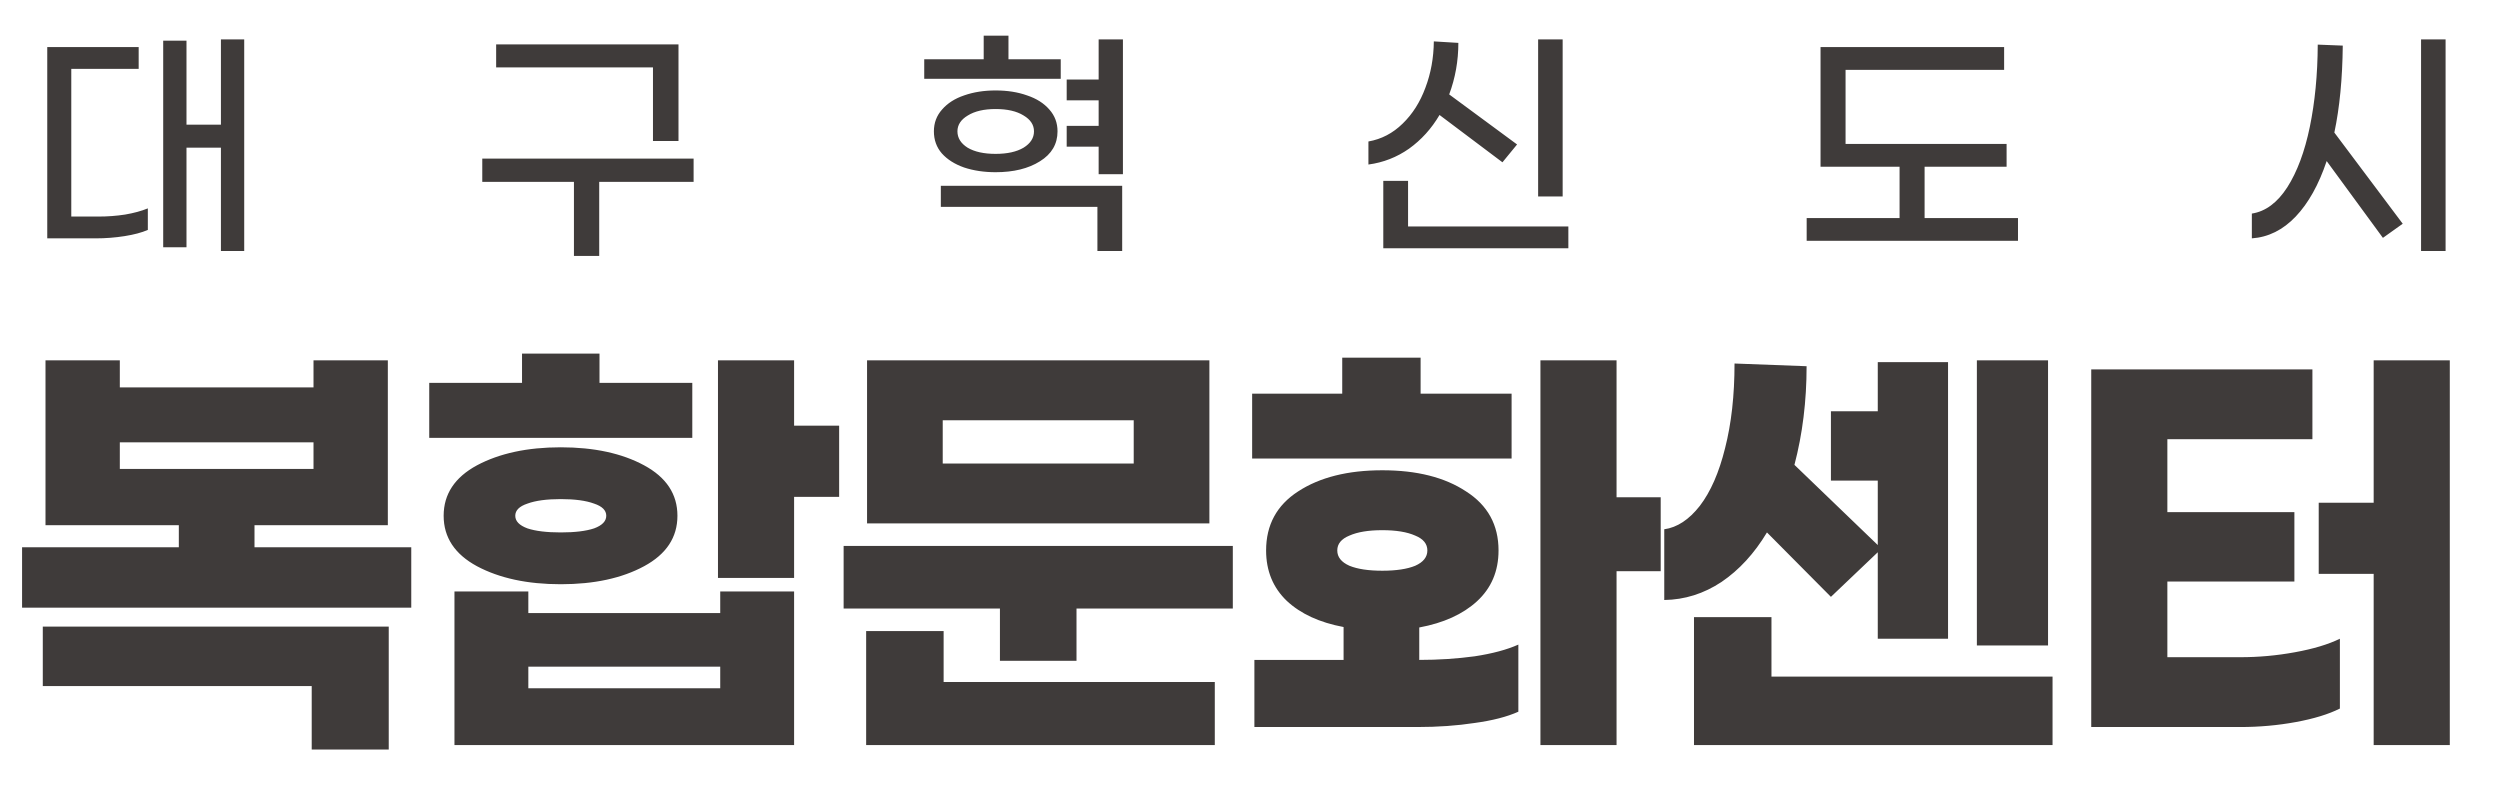
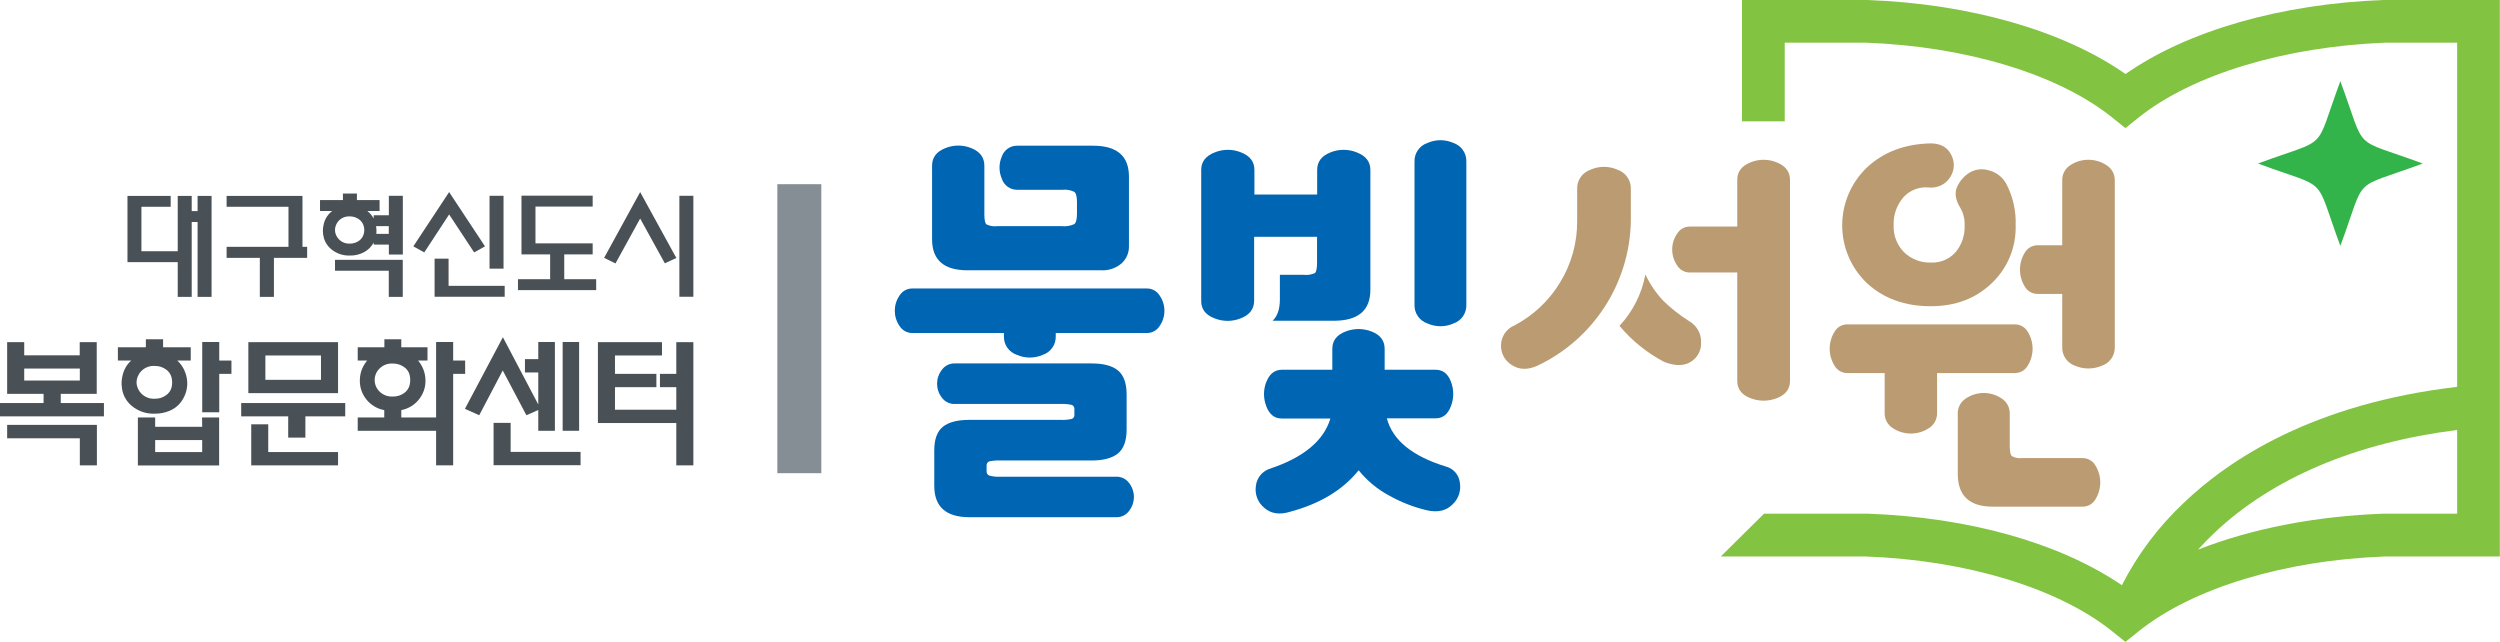
- <svg xmlns="http://www.w3.org/2000/svg" width="111" height="36" viewBox="0 0 111 36" fill="none">
-   <path d="M10.843 1.75V11.144H9.809V6.557H8.28V10.979H7.246V1.805H8.28V5.534H9.809V1.75H10.843ZM4.375 9.615C4.778 9.615 5.17 9.586 5.552 9.527C5.941 9.461 6.278 9.369 6.564 9.252V10.209C6.293 10.326 5.948 10.418 5.53 10.484C5.112 10.55 4.686 10.583 4.254 10.583H2.098V2.091H6.157V3.059H3.165V9.615H4.375ZM28.992 2.993H22.029V1.97H30.125V6.26H28.992V2.993ZM30.796 8.075H26.605V11.364H25.483V8.075H21.413V7.041H30.796V8.075ZM47.097 3.499H41.036V2.63H43.676V1.585H44.776V2.63H47.097V3.499ZM49.858 1.75V7.734H48.78V6.513H47.361V5.589H48.78V4.456H47.361V3.532H48.78V1.75H49.858ZM44.204 7.646C43.691 7.646 43.225 7.576 42.807 7.437C42.389 7.29 42.059 7.081 41.817 6.81C41.582 6.539 41.465 6.212 41.465 5.831C41.465 5.457 41.586 5.134 41.828 4.863C42.07 4.584 42.396 4.375 42.807 4.236C43.225 4.089 43.691 4.016 44.204 4.016C44.725 4.016 45.19 4.089 45.601 4.236C46.019 4.375 46.349 4.584 46.591 4.863C46.833 5.134 46.954 5.457 46.954 5.831C46.954 6.396 46.694 6.839 46.173 7.162C45.66 7.485 45.003 7.646 44.204 7.646ZM44.204 4.841C43.691 4.841 43.28 4.936 42.972 5.127C42.664 5.31 42.51 5.545 42.51 5.831C42.51 6.124 42.66 6.366 42.961 6.557C43.269 6.74 43.683 6.832 44.204 6.832C44.725 6.832 45.139 6.74 45.447 6.557C45.755 6.366 45.909 6.124 45.909 5.831C45.909 5.545 45.755 5.31 45.447 5.127C45.139 4.936 44.725 4.841 44.204 4.841ZM41.773 8.251H49.825V11.144H48.725V9.186H41.773V8.251ZM69.382 8.724H68.293V1.75H69.382V8.724ZM63.915 5.105C63.556 5.714 63.105 6.212 62.562 6.601C62.019 6.982 61.418 7.217 60.758 7.305V6.282C61.337 6.179 61.843 5.915 62.276 5.49C62.716 5.065 63.053 4.533 63.288 3.895C63.53 3.257 63.655 2.571 63.662 1.838L64.751 1.904C64.751 2.703 64.615 3.466 64.344 4.192L67.358 6.414L66.709 7.206L63.915 5.105ZM69.635 10.055V11.023H61.418V8.031H62.518V10.055H69.635ZM89.599 9.681V10.693H80.216V9.681H84.341V7.404H80.832V2.091H88.983V3.103H81.943V6.392H89.093V7.404H85.452V9.681H89.599ZM108.584 1.75V11.144H107.495V1.75H108.584ZM104.019 2.025C104.004 3.492 103.88 4.779 103.645 5.886L106.681 9.934L105.801 10.561L103.304 7.151C102.952 8.2 102.494 9.021 101.929 9.615C101.364 10.209 100.715 10.532 99.982 10.583V9.483C100.591 9.388 101.115 8.999 101.555 8.317C101.995 7.628 102.329 6.733 102.556 5.633C102.783 4.533 102.901 3.316 102.908 1.981L104.019 2.025Z" fill="#3F3B3A" />
-   <path d="M18.26 24.3V26.98H0.98V24.3H7.94V23.32H2.02V16H5.32V17.2H13.92V16H17.22V23.32H11.3V24.3H18.26ZM5.32 20.82H13.92V19.64H5.32V20.82ZM1.9 27.82H17.26V33.28H13.84V30.46H1.9V27.82ZM30.738 19.44H19.058V17H23.178V15.7H26.618V17H30.738V19.44ZM37.258 22.06H35.258V25.66H31.878V16H35.258V18.9H37.258V22.06ZM24.898 25.94C23.418 25.94 22.178 25.673 21.178 25.14C20.192 24.607 19.698 23.86 19.698 22.9C19.698 21.94 20.192 21.193 21.178 20.66C22.178 20.127 23.418 19.86 24.898 19.86C26.378 19.86 27.612 20.127 28.598 20.66C29.585 21.193 30.078 21.94 30.078 22.9C30.078 23.86 29.585 24.607 28.598 25.14C27.612 25.673 26.378 25.94 24.898 25.94ZM24.898 22.16C24.272 22.16 23.778 22.227 23.418 22.36C23.058 22.48 22.878 22.66 22.878 22.9C22.878 23.14 23.058 23.327 23.418 23.46C23.778 23.58 24.272 23.64 24.898 23.64C25.525 23.64 26.018 23.58 26.378 23.46C26.738 23.327 26.918 23.14 26.918 22.9C26.918 22.66 26.738 22.48 26.378 22.36C26.018 22.227 25.525 22.16 24.898 22.16ZM31.978 26.26H35.258V33.08H20.178V26.26H23.458V27.22H31.978V26.26ZM31.978 30.56V29.6H23.458V30.56H31.978ZM53.697 23.24H38.497V16H53.697V23.24ZM50.337 18.66H41.857V20.58H50.337V18.66ZM54.737 24.24V27.02H47.797V29.34H44.397V27.02H37.457V24.24H54.737ZM41.897 30.28H53.937V33.08H38.457V28.02H41.897V30.28ZM67.115 20.36H55.595V17.48H59.595V15.88H63.075V17.48H67.115V20.36ZM73.735 25.36H71.775V33.08H68.395V16H71.775V22.08H73.735V25.36ZM63.015 29.3C63.868 29.3 64.688 29.247 65.475 29.14C66.261 29.02 66.908 28.847 67.415 28.62V31.6C66.908 31.827 66.261 31.993 65.475 32.1C64.688 32.22 63.842 32.28 62.935 32.28H55.695V29.3H59.655V27.84C58.588 27.64 57.748 27.253 57.135 26.68C56.522 26.093 56.215 25.347 56.215 24.44C56.215 23.307 56.688 22.433 57.635 21.82C58.595 21.193 59.842 20.88 61.375 20.88C62.908 20.88 64.148 21.193 65.095 21.82C66.055 22.433 66.535 23.307 66.535 24.44C66.535 25.36 66.215 26.113 65.575 26.7C64.948 27.273 64.095 27.66 63.015 27.86V29.3ZM59.375 24.44C59.375 24.733 59.555 24.96 59.915 25.12C60.275 25.267 60.761 25.34 61.375 25.34C61.988 25.34 62.475 25.267 62.835 25.12C63.195 24.96 63.375 24.733 63.375 24.44C63.375 24.147 63.195 23.927 62.835 23.78C62.475 23.62 61.988 23.54 61.375 23.54C60.761 23.54 60.275 23.62 59.915 23.78C59.555 23.927 59.375 24.147 59.375 24.44ZM90.933 28.66H87.773V16H90.933V28.66ZM78.453 23.64C77.893 24.573 77.22 25.307 76.433 25.84C75.647 26.36 74.8 26.627 73.893 26.64V23.5C74.466 23.42 74.993 23.073 75.473 22.46C75.953 21.833 76.326 20.98 76.593 19.9C76.873 18.807 77.013 17.553 77.013 16.14L80.213 16.26C80.213 17.807 80.033 19.267 79.673 20.64L83.373 24.2V21.34H81.293V18.26H83.373V16.08H86.493V28.36H83.373V24.52L81.293 26.5L78.453 23.64ZM91.133 30.04V33.08H75.213V27.4H78.653V30.04H91.133ZM108.771 16V33.08H105.391V25.48H102.951V22.32H105.391V16H108.771ZM99.471 29.18C100.285 29.18 101.091 29.107 101.891 28.96C102.705 28.813 103.371 28.613 103.891 28.36V31.46C103.385 31.713 102.731 31.913 101.931 32.06C101.131 32.207 100.311 32.28 99.471 32.28H92.851V16.4H102.671V19.5H96.231V22.74H101.871V25.82H96.231V29.18H99.471Z" fill="#3F3B3A" />
+ <svg xmlns="http://www.w3.org/2000/svg" id="레이어_1" data-name="레이어 1" viewBox="0 0 625.43 160.58">
+   <defs>
+     <style>.cls-1{fill:#82c341;}.cls-2{fill:#33b44a;}.cls-3{fill:#ba9b72;}.cls-4{fill:#0065b2;}.cls-5{fill:#495156;}.cls-6{fill:#858e94;}</style>
+   </defs>
+   <path class="cls-1" d="M705.07,217.32h-.19c-25.61.92-49.12,7.67-64.62,18.52-15.5-10.85-39-17.6-64.65-18.52h-31.3v30.36H555V228h20.3c25.1.91,48.12,7.89,61.58,18.68l3.35,2.68,3.35-2.68C657.07,235.93,680.09,229,705.16,228h18.06V314.1c-35.9,4.18-57.06,18.13-68.5,29.12a75,75,0,0,0-15.37,20.5c-15.69-10.63-38.27-17-63.74-17.9H549.83L539,356.54h36.3c25.1.91,48.12,7.9,61.58,18.68l3.35,2.68,3.35-2.68c13.46-10.78,36.48-17.77,61.55-18.68h28.77V217.32Zm18.15,107.57v20.93H704.88c-17,.61-33,3.72-46.48,9,1.32-1.47,2.71-2.9,4.16-4.26C677,336.91,697.93,328.05,723.22,324.89Z" transform="translate(-108.51 -217.32)" />
+   <path class="cls-2" d="M694,278.84c-6.75-18.22-2.39-13.86-20.61-20.61,18.22-6.75,13.86-2.39,20.61-20.61,6.75,18.22,2.39,13.86,20.61,20.61C696.37,265,700.73,260.62,694,278.84Z" transform="translate(-108.51 -217.32)" />
+   <path class="cls-3" d="M498.87,287.86a29.1,29.1,0,0,1-11.49,10.87,5.45,5.45,0,0,0-3.36,4.89,5.59,5.59,0,0,0,2.67,5c1.82,1.21,3.95,1.29,6.37.22a40.81,40.81,0,0,0,23.44-36.17V264.6a4.92,4.92,0,0,0-3.36-4.83,8.26,8.26,0,0,0-6.71,0,4.92,4.92,0,0,0-3.36,4.83v8.08A28.94,28.94,0,0,1,498.87,287.86Z" transform="translate(-108.51 -217.32)" />
+   <path class="cls-3" d="M524.58,292.53a25.53,25.53,0,0,1-4.44-6.54,25.73,25.73,0,0,1-6.48,12.85,37,37,0,0,0,11.14,9q4,1.59,6.6.06a5.36,5.36,0,0,0,2.67-4.9,5.87,5.87,0,0,0-2.9-5.29A38.9,38.9,0,0,1,524.58,292.53Z" transform="translate(-108.51 -217.32)" />
+   <path class="cls-3" d="M546.42,316.93a9,9,0,0,0,6.6,0c2.19-.83,3.3-2.28,3.3-4.32V262.32c0-2-1.11-3.5-3.3-4.37a8.58,8.58,0,0,0-6.6,0q-3.3,1.31-3.3,4.37V274H531.29a3.69,3.69,0,0,0-3.24,1.82,7,7,0,0,0,0,7.85,3.67,3.67,0,0,0,3.24,1.82h11.83v27.08C543.12,314.65,544.22,316.1,546.42,316.93Z" transform="translate(-108.51 -217.32)" />
+   <path class="cls-3" d="M567.44,300.35a8,8,0,0,0,0,8.42,3.66,3.66,0,0,0,3.24,1.88H580v9.89a4.39,4.39,0,0,0,2,3.87,8.26,8.26,0,0,0,9.11,0,4.39,4.39,0,0,0,2-3.87v-9.89h19.46a3.69,3.69,0,0,0,3.24-1.88,8,8,0,0,0,0-8.42,3.69,3.69,0,0,0-3.24-1.88h-42A3.66,3.66,0,0,0,567.44,300.35Z" transform="translate(-108.51 -217.32)" />
+   <path class="cls-3" d="M600,273.67a9.78,9.78,0,0,1-2.28,6.77,7.78,7.78,0,0,1-6.14,2.56,9.17,9.17,0,0,1-6.71-2.56,9,9,0,0,1-2.62-6.77,10,10,0,0,1,2.45-7,7.53,7.53,0,0,1,6.31-2.45,5.61,5.61,0,0,0,5.41-2.62,5.46,5.46,0,0,0,.22-5.57q-1.42-2.84-5.17-2.84-9.68.23-15.87,6a20,20,0,0,0,0,29q6.26,5.74,15.93,5.74,9.21,0,15.24-5.74a19.19,19.19,0,0,0,6-14.51,20.83,20.83,0,0,0-2.39-10.46,6.88,6.88,0,0,0-4.38-3.3,6,6,0,0,0-4.83.62,8.15,8.15,0,0,0-3.07,3.59q-1,2.28.91,5.34A7.79,7.79,0,0,1,600,273.67Z" transform="translate(-108.51 -217.32)" />
+   <path class="cls-3" d="M632.74,342.21a8,8,0,0,0,0-8.41,3.67,3.67,0,0,0-3.25-1.88H614.36a4.07,4.07,0,0,1-2.56-.51c-.34-.34-.51-1.24-.51-2.68v-7.85a4.37,4.37,0,0,0-2-3.86,8,8,0,0,0-9,0,4.37,4.37,0,0,0-2,3.86v15q0,8.19,8.76,8.19h22.52A3.67,3.67,0,0,0,632.74,342.21Z" transform="translate(-108.51 -217.32)" />
+   <path class="cls-3" d="M627.67,308.83a8.4,8.4,0,0,0,6.6,0,4.76,4.76,0,0,0,3.3-4.67V262.52a4.37,4.37,0,0,0-2.05-3.86,8.24,8.24,0,0,0-9.1,0,4.39,4.39,0,0,0-2,3.86v16.16h-6.14a3.66,3.66,0,0,0-3.24,1.88,8,8,0,0,0,0,8.41,3.66,3.66,0,0,0,3.24,1.88h6.14v13.31A4.76,4.76,0,0,0,627.67,308.83Z" transform="translate(-108.51 -217.32)" />
+   <path class="cls-4" d="M333.55,291.25a6.69,6.69,0,0,0,0,7.62,3.72,3.72,0,0,0,3.24,1.76h22.87v.8a4.75,4.75,0,0,0,3.24,4.66,8.06,8.06,0,0,0,6.49,0,4.75,4.75,0,0,0,3.24-4.66v-.8h22.75a3.71,3.71,0,0,0,3.24-1.76,6.65,6.65,0,0,0,0-7.62,3.71,3.71,0,0,0-3.24-1.76H336.79A3.72,3.72,0,0,0,333.55,291.25Zm21.73-17.8c-.34-.31-.51-1.14-.51-2.51V258.77q0-3.07-3.24-4.38a8.55,8.55,0,0,0-6.55,0c-2.2.87-3.29,2.33-3.29,4.38V277.2q0,7.74,8.87,7.74H384a7.25,7.25,0,0,0,5.07-1.71,5.59,5.59,0,0,0,1.87-4.32V261.5q0-7.74-9-7.73H363a4,4,0,0,0-3.87,2.73,6.94,6.94,0,0,0,0,5.51A4,4,0,0,0,363,264.8h11.26a5.59,5.59,0,0,1,3,.51c.45.34.68,1.2.68,2.56v2.85c0,1.44-.23,2.33-.68,2.67a5.91,5.91,0,0,1-3.07.51H358A4.79,4.79,0,0,1,355.28,273.45Zm-11.15,36.4a5.65,5.65,0,0,0,0,6.94,3.85,3.85,0,0,0,3.24,1.59h26.4a11.12,11.12,0,0,1,2.84.23,1,1,0,0,1,.68,1V321a1,1,0,0,1-.68,1.13,10.66,10.66,0,0,1-2.84.23H351c-2.95,0-5.16.57-6.59,1.71s-2.17,3.11-2.17,5.91v8.88q0,7.84,8.76,7.85h36.75a3.83,3.83,0,0,0,3.24-1.6,5.65,5.65,0,0,0,0-6.94,3.85,3.85,0,0,0-3.24-1.59h-28.9a8.93,8.93,0,0,1-2.84-.28,1.06,1.06,0,0,1-.68-1.08v-1.48a1,1,0,0,1,.68-1,11.23,11.23,0,0,1,2.84-.22h22.75q4.44,0,6.6-1.77t2.16-6V316q0-4.2-2.16-6c-1.44-1.18-3.64-1.76-6.6-1.76H347.37A3.85,3.85,0,0,0,344.13,309.85Z" transform="translate(-108.51 -217.32)" />
+   <path class="cls-4" d="M412.3,296.94a8.82,8.82,0,0,0,6.66,0q3.3-1.31,3.3-4.38v-16H438V283c0,1.44-.18,2.32-.52,2.62a5.1,5.1,0,0,1-2.78.45h-6v6.15c0,2.42-.61,4.21-1.82,5.34h15.35q9.1,0,9.11-7.73v-30q0-3.06-3.36-4.37a8.73,8.73,0,0,0-6.66,0c-2.2.87-3.29,2.33-3.29,4.37v6.15h-15.7v-6.15q0-3.06-3.3-4.37a8.73,8.73,0,0,0-6.66,0c-2.24.87-3.35,2.33-3.35,4.37v32.77C409,294.61,410.06,296.07,412.3,296.94Zm13,15.92a8.42,8.42,0,0,0,0,6.09q1.14,3.07,3.87,3.07h12.17q-2.5,8.31-15,12.51a5.11,5.11,0,0,0-3.64,4.33,5.9,5.9,0,0,0,2.05,5.46c1.67,1.51,3.87,1.86,6.6,1q11.14-3,17.06-10.35a24.77,24.77,0,0,0,7.51,6.26,36.38,36.38,0,0,0,9.56,3.75c2.73.61,4.87.11,6.42-1.48a6,6,0,0,0,1.82-5.46,4.68,4.68,0,0,0-3.47-4q-12.63-3.87-14.79-12.06h12.18q2.73,0,3.86-3.07a8.42,8.42,0,0,0,0-6.09q-1.12-3-3.86-3H454.91v-5.23c0-2.05-1.09-3.49-3.25-4.33a8.9,8.9,0,0,0-6.54,0q-3.3,1.26-3.3,4.33v5.23H429.2Q426.47,309.85,425.33,312.86Zm40.33-14.61a8,8,0,0,0,6.48,0,4.76,4.76,0,0,0,3.24-4.67V257.75a4.76,4.76,0,0,0-3.24-4.67,8,8,0,0,0-6.48,0,4.76,4.76,0,0,0-3.25,4.67v35.83A4.76,4.76,0,0,0,465.66,298.25Z" transform="translate(-108.51 -217.32)" />
+   <polygon class="cls-5" points="49.43 52.81 47.96 52.81 47.96 49.01 44.46 49.01 44.46 62.85 35.38 62.85 35.38 51.73 42.7 51.73 42.7 49.01 31.89 49.01 31.89 65.58 44.46 65.58 44.46 74.27 47.96 74.27 47.96 55.54 49.43 55.54 49.43 74.27 52.93 74.27 52.93 49.01 49.43 49.01 49.43 52.81" />
+   <polygon class="cls-5" points="65 74.27 68.53 74.27 68.53 64.51 76.84 64.51 76.84 61.75 75.67 61.75 75.67 49.01 56.69 49.01 56.69 51.73 72.17 51.73 72.17 61.75 56.69 61.75 56.69 64.51 65 64.51 65 74.27" />
+   <path class="cls-5" d="M189.54,273.21a6.77,6.77,0,0,0,0,3.68,5.77,5.77,0,0,0,2.22,3.07,6.92,6.92,0,0,0,4.27,1.29,7.15,7.15,0,0,0,3.65-.89A6,6,0,0,0,202,278v.52h3.79V281h3.5V266.3h-3.5v4.87H202l0,.82a6.22,6.22,0,0,0-1.59-1.89h3.06v-2.73h-5.67v-1.63h-3.5v1.63h-5.73v2.73h3.06A5.66,5.66,0,0,0,189.54,273.21Zm16.23.69v1.92h-3.11a7,7,0,0,0-.06-1.92Zm-12.49-1.38a3.52,3.52,0,0,1,2.71-1.06,3.8,3.8,0,0,1,2,.51,3.21,3.21,0,0,1,1.25,1.26,3.42,3.42,0,0,1,.4,1.63,3.65,3.65,0,0,1-.38,1.63,3.18,3.18,0,0,1-1.24,1.26,3.81,3.81,0,0,1-2,.51,3.53,3.53,0,0,1-2.71-1.06,3.37,3.37,0,0,1-1-2.34A3.43,3.43,0,0,1,193.28,272.52Z" transform="translate(-108.51 -217.32)" />
+   <polygon class="cls-5" points="100.76 65 83.81 65 83.81 67.73 97.26 67.73 97.26 74.27 100.76 74.27 100.76 65" />
+   <polygon class="cls-5" points="112.36 53.65 118.62 63.15 121.33 61.63 112.36 48.05 103.4 61.63 106.14 63.15 112.36 53.65" />
+   <polygon class="cls-5" points="108.72 64.71 108.72 74.24 126.26 74.24 126.26 71.51 112.22 71.51 112.22 64.71 108.72 64.71" />
+   <rect class="cls-5" x="122.47" y="48.98" width="3.5" height="18.23" />
+   <polygon class="cls-5" points="149.15 69.85 141.16 69.85 141.16 63.64 148.27 63.64 148.27 60.88 133.96 60.88 133.96 51.68 148.27 51.68 148.27 48.95 130.46 48.95 130.46 63.64 137.63 63.64 137.63 69.85 129.58 69.85 129.58 72.58 149.15 72.58 149.15 69.85" />
+   <polygon class="cls-5" points="160.15 54.67 166.32 65.87 169.2 64.54 160.15 48.05 151.13 64.51 153.98 65.9 160.15 54.67" />
+   <rect class="cls-5" x="169.96" y="48.98" width="3.5" height="25.26" />
+   <path class="cls-5" d="M123.71,315.85h9V302.92h-4.26v3.29H114.57v-3.29H110.3v12.93h9.11v2.3h-10.9v3.33h26v-3.33H123.71Zm-9.14-3.33v-3h13.91v3Z" transform="translate(-108.51 -217.32)" />
+   <polygon class="cls-5" points="1.79 109.65 19.97 109.65 19.97 116.42 24.24 116.42 24.24 106.29 1.79 106.29 1.79 109.65" />
+   <path class="cls-5" d="M150.87,320.12a6.92,6.92,0,0,0,2.6-1.83,8.08,8.08,0,0,0,1.47-2.57,7.4,7.4,0,0,0,.41-2.9,8.14,8.14,0,0,0-.72-2.87,7.32,7.32,0,0,0-1.77-2.43h3.37v-3.33h-6.92v-2H145v2h-7v3.33h3.33a7,7,0,0,0-2.18,3.83,8.16,8.16,0,0,0,.16,4.37,7,7,0,0,0,2.74,3.58,8.41,8.41,0,0,0,5.09,1.51A9.39,9.39,0,0,0,150.87,320.12Zm-8.2-7.12a4.14,4.14,0,0,1,1.19-2.84,4.24,4.24,0,0,1,3.3-1.29,4.7,4.7,0,0,1,2.85.85,3.5,3.5,0,0,1,1.43,2.07,5.53,5.53,0,0,1,0,2.43,3.45,3.45,0,0,1-1.42,2,4.59,4.59,0,0,1-2.83.85,4.33,4.33,0,0,1-3.32-1.29A4.09,4.09,0,0,1,142.67,313Z" transform="translate(-108.51 -217.32)" />
+   <path class="cls-5" d="M159.09,324.1H147.33v-2.34H143v12h20.33v-12h-4.27Zm0,6.31H147.33v-3h11.76Z" transform="translate(-108.51 -217.32)" />
+   <polygon class="cls-5" points="54.85 85.56 50.59 85.56 50.59 103.14 54.85 103.14 54.85 93.53 57.9 93.53 57.9 90.2 54.85 90.2 54.85 85.56" />
+   <polygon class="cls-5" points="60.34 104.16 72.1 104.16 72.1 109.48 76.4 109.48 76.4 104.16 86.37 104.16 86.37 100.83 60.34 100.83 60.34 104.16" />
+   <path class="cls-5" d="M170.64,315.67h22.44V302.92H170.64Zm4.26-9.42h13.91v6.09H174.9Z" transform="translate(-108.51 -217.32)" />
+   <polygon class="cls-5" points="67.11 106.15 62.85 106.15 62.85 116.42 84.57 116.42 84.57 113.09 67.11 113.09 67.11 106.15" />
+   <path class="cls-5" d="M224.88,307.52h-3v-4.64h-4.27v18.88h-8.71v-1.84a7.42,7.42,0,0,0,4.59-2.9,7.3,7.3,0,0,0,1.45-4.87,7.68,7.68,0,0,0-1.84-4.63h2.36v-3.33h-6.56v-2h-4.23v2H198v3.33h2.37a7.62,7.62,0,0,0-1.83,4.64,7.45,7.45,0,0,0,6.1,7.76v1.84H198v3.33h19.61v8.65h4.27V310.85h3Zm-21.46,7.71a4,4,0,0,1,0-5.67,4.26,4.26,0,0,1,3.3-1.29,4.7,4.7,0,0,1,2.85.85,3.38,3.38,0,0,1,1.43,2.05,5.53,5.53,0,0,1,0,2.43,3.47,3.47,0,0,1-1.41,2.07,4.61,4.61,0,0,1-2.83.85A4.32,4.32,0,0,1,203.42,315.23Z" transform="translate(-108.51 -217.32)" />
+   <polygon class="cls-5" points="131.69 103.88 134.66 102.57 134.66 107.78 138.82 107.78 138.82 85.56 134.66 85.56 134.66 89.85 131.33 89.85 131.33 93.18 134.66 93.18 134.66 101.19 125.81 84.36 116.31 102.28 119.89 103.88 125.77 92.68 131.69 103.88" />
+   <polygon class="cls-5" points="127.75 105.79 123.48 105.79 123.48 116.38 145.24 116.38 145.24 113.05 127.75 113.05 127.75 105.79" />
+   <rect class="cls-5" x="140.76" y="85.56" width="4.12" height="22.21" />
+   <polygon class="cls-5" points="169.19 93.53 165.1 93.53 165.1 96.86 169.19 96.86 169.19 102.5 153.85 102.5 153.85 96.86 164.21 96.86 164.21 93.53 153.85 93.53 153.85 88.93 165.61 88.93 165.61 85.6 149.58 85.6 149.58 105.83 169.19 105.83 169.19 116.42 173.46 116.42 173.46 85.6 169.19 85.6 169.19 93.53" />
+   <rect class="cls-6" x="194.47" y="46.08" width="11" height="72.3" />
</svg>
